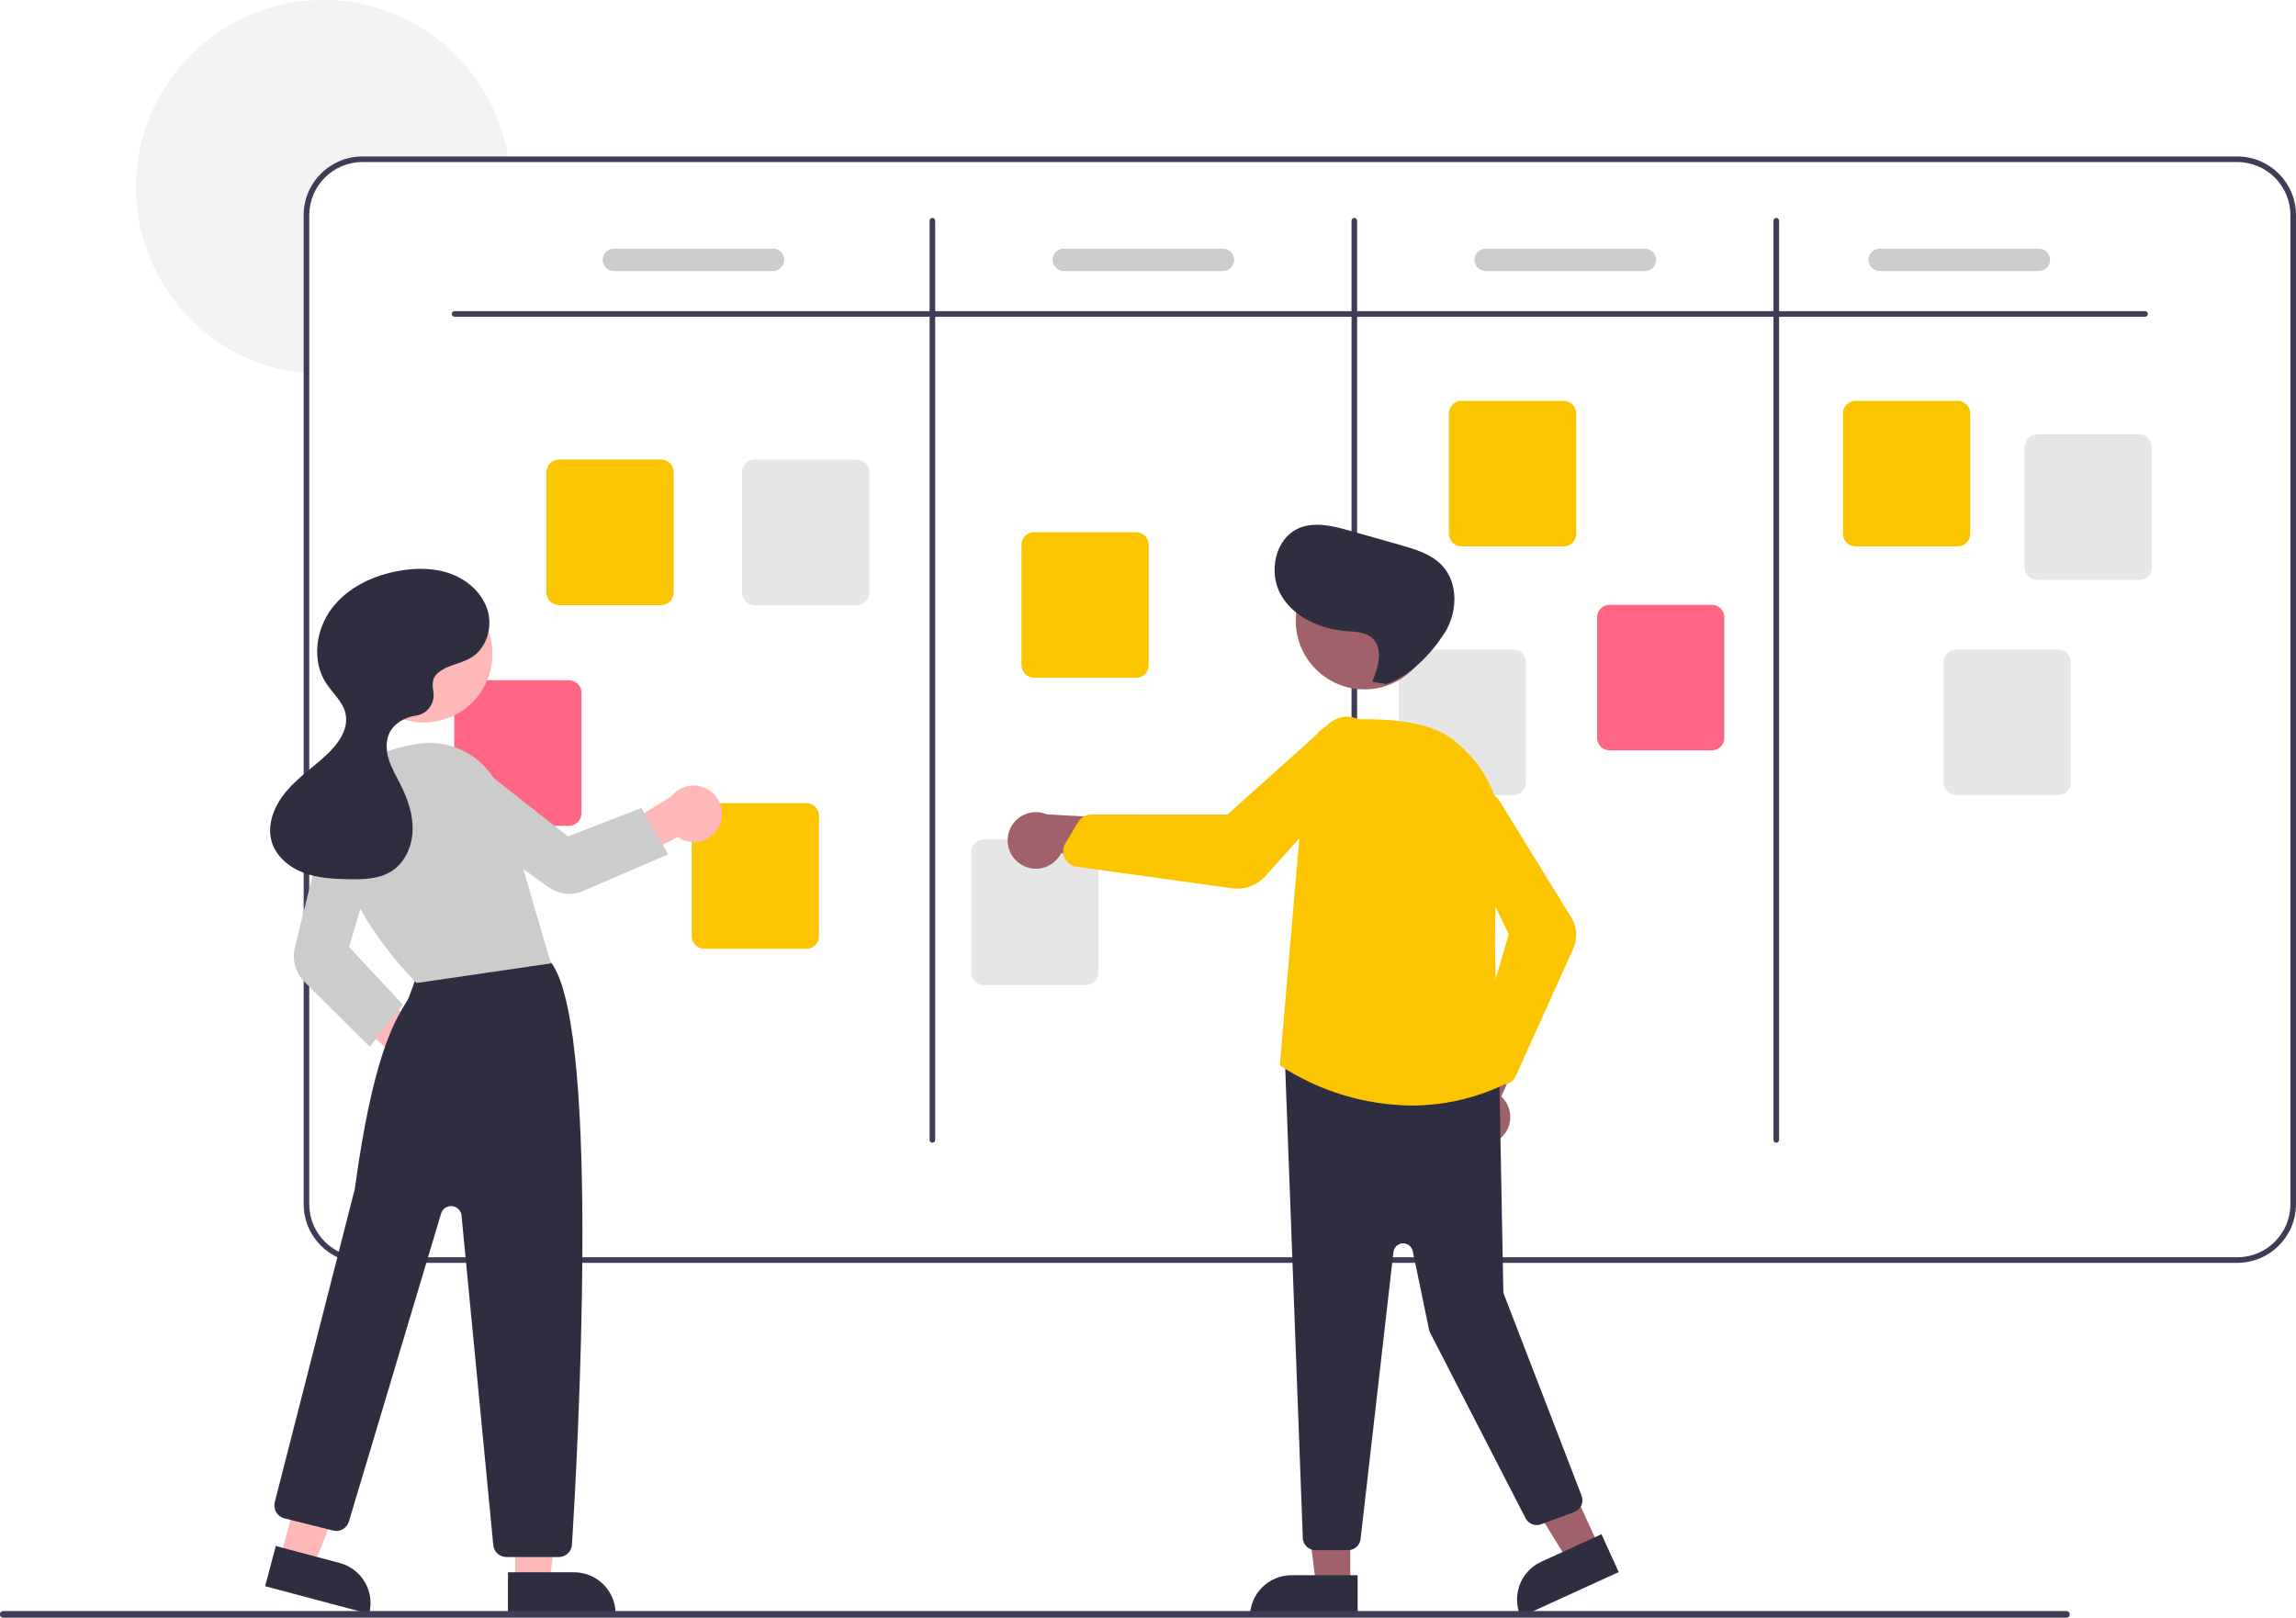
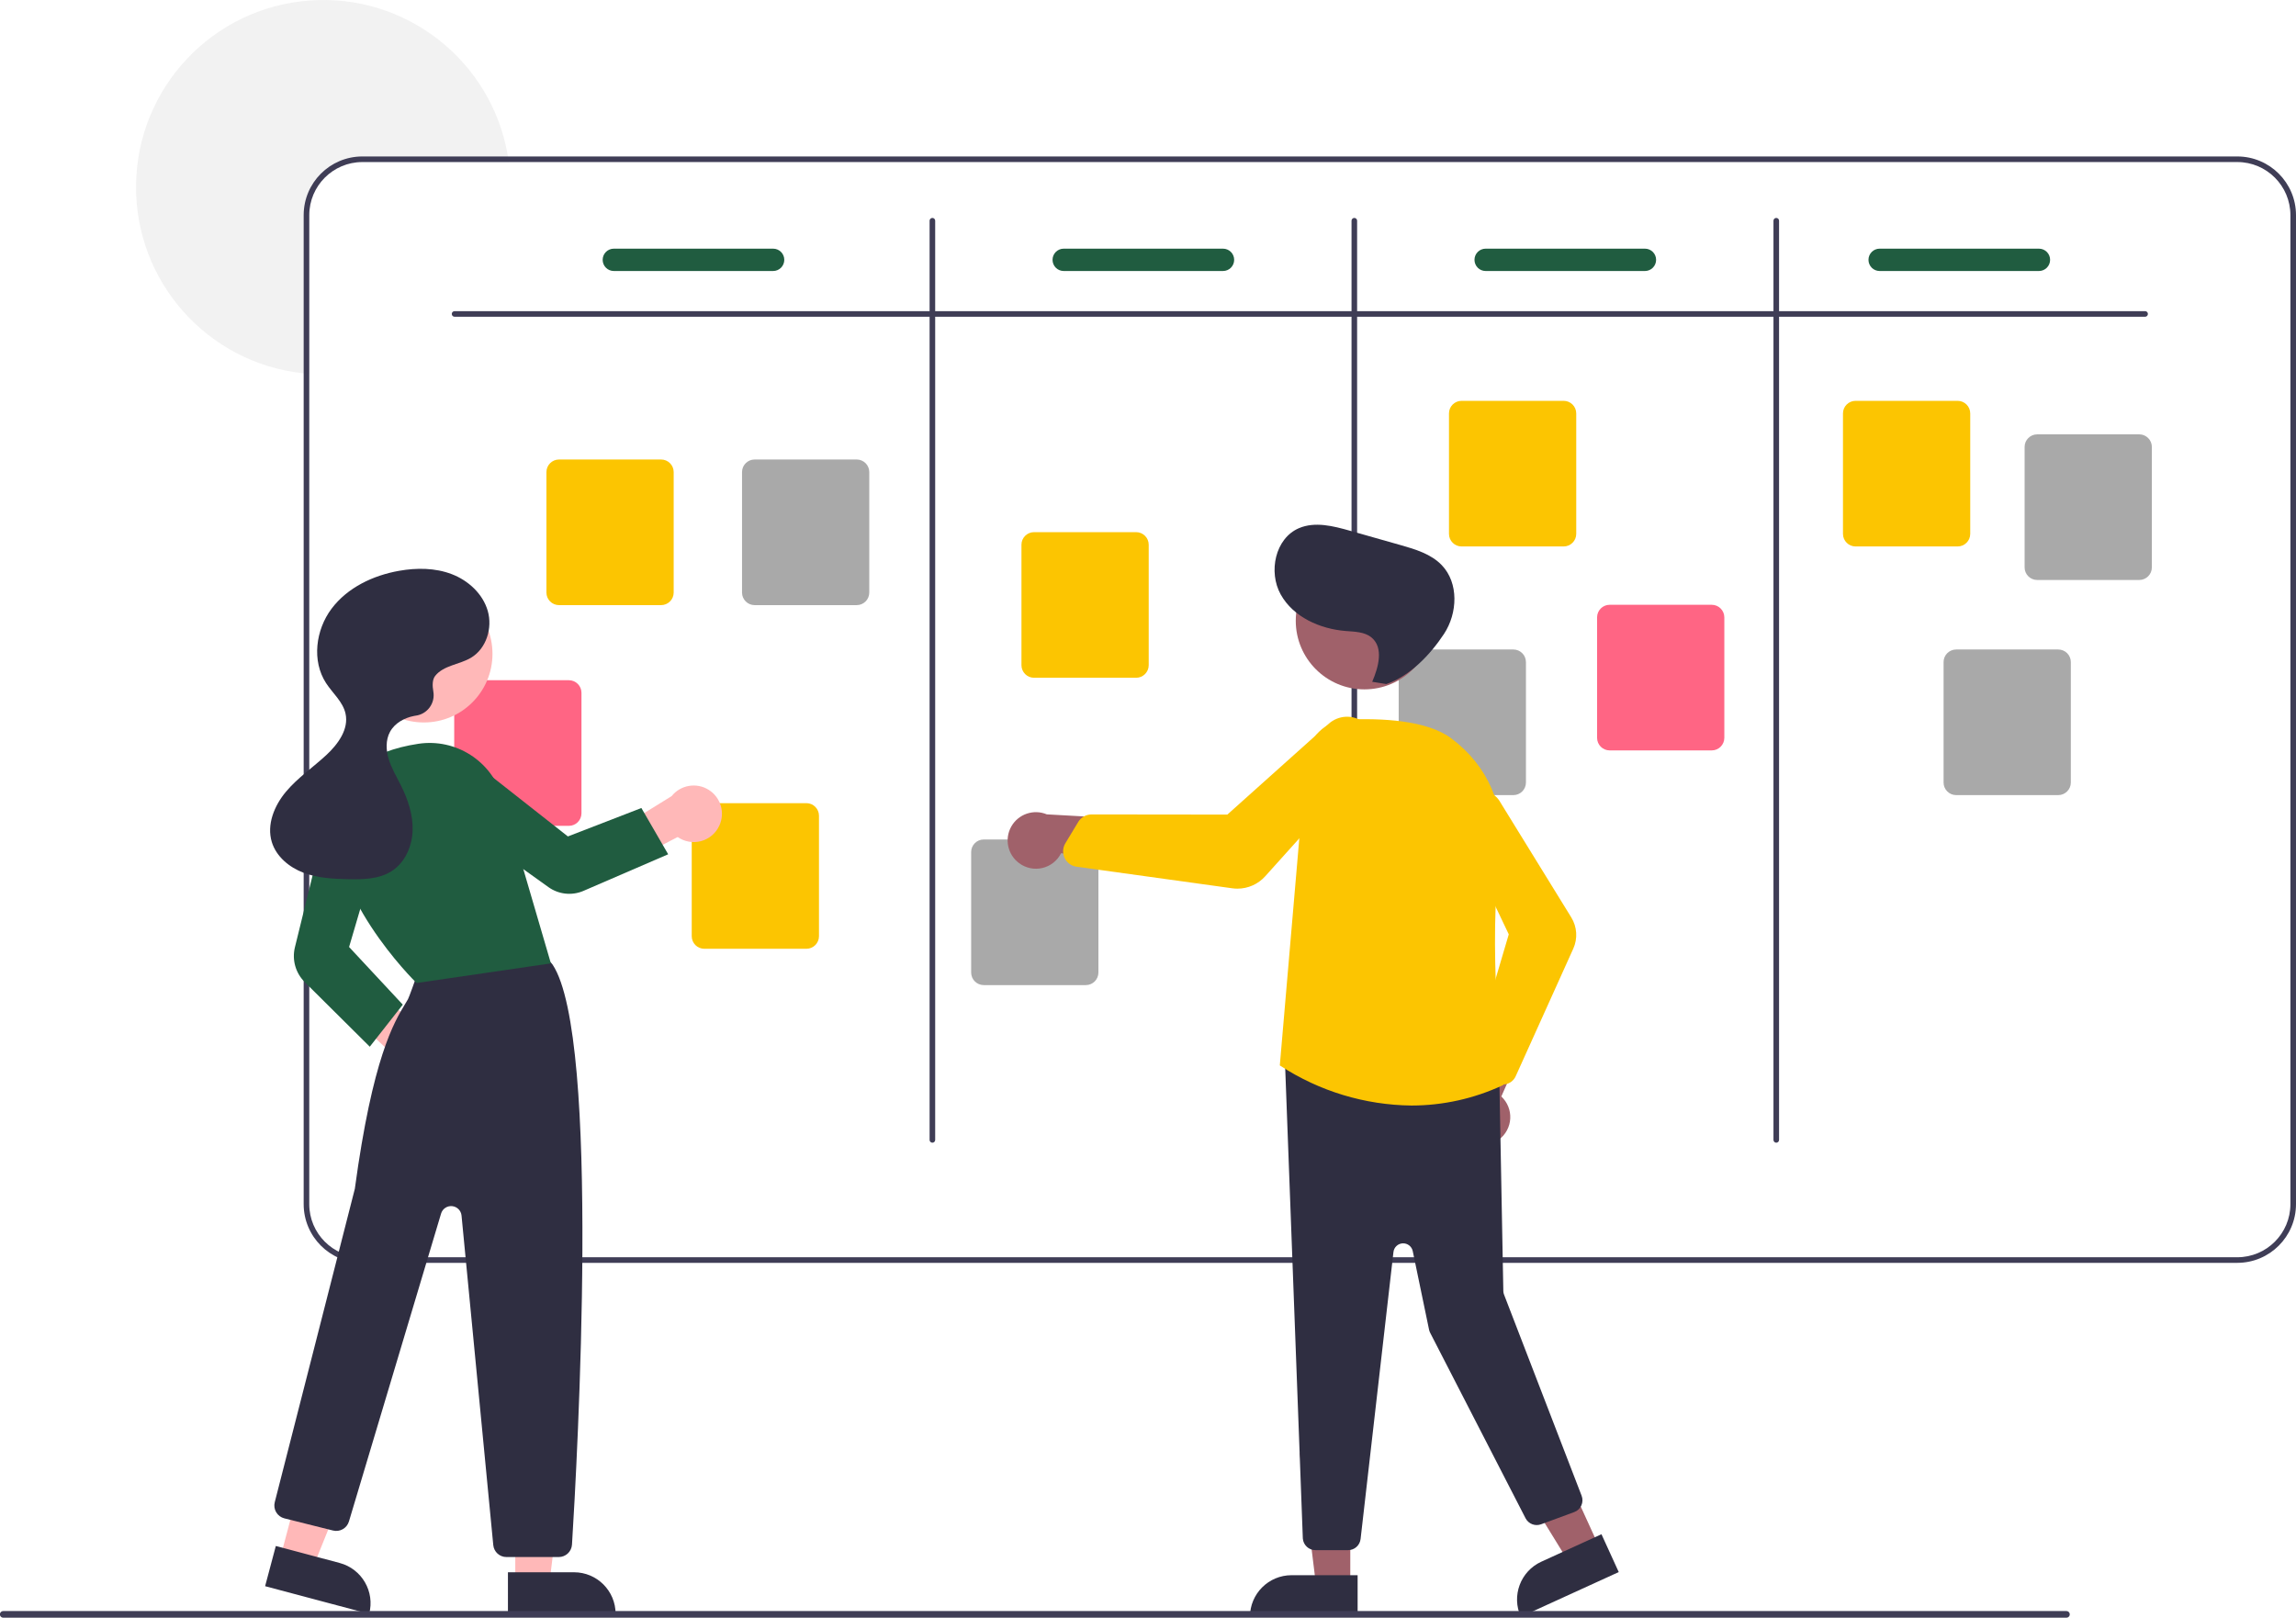
<svg xmlns="http://www.w3.org/2000/svg" data-name="Layer 1" width="821.676" height="579.01" viewBox="0 0 821.676 579.01">
  <path d="M371.238,218.495h-52.4a19.017,19.017,0,0,0-19,19v56.81c-.67-.04-1.34-.1-2-.18a66.999,66.999,0,1,1,73.1-77.63C371.048,217.155,371.148,217.825,371.238,218.495Z" transform="translate(-189.1619 -160.4952)" fill="#f2f2f2" />
  <path d="M989.838,216.495h-671a21.023,21.023,0,0,0-21,21v354a21.023,21.023,0,0,0,21,21h671a21.023,21.023,0,0,0,21-21v-354A21.023,21.023,0,0,0,989.838,216.495Zm19,375a19.017,19.017,0,0,1-19,19h-671a19.017,19.017,0,0,1-19-19v-354a19.017,19.017,0,0,1,19-19h671a19.017,19.017,0,0,1,19,19Z" transform="translate(-189.1619 -160.4952)" fill="#3f3d56" />
  <path d="M956.838,273.865h-605a1,1,0,0,1,0-2h605a1,1,0,0,1,0,2Z" transform="translate(-189.1619 -160.4952)" fill="#3f3d56" />
  <path d="M522.838,569.495a1,1,0,0,1-1-1v-329a1,1,0,1,1,2,0v329A1,1,0,0,1,522.838,569.495Z" transform="translate(-189.1619 -160.4952)" fill="#3f3d56" />
  <path d="M673.838,569.495a1,1,0,0,1-1-1v-329a1,1,0,1,1,2,0v329A1,1,0,0,1,673.838,569.495Z" transform="translate(-189.1619 -160.4952)" fill="#3f3d56" />
  <path d="M824.838,569.495a1,1,0,0,1-1-1v-329a1,1,0,1,1,2,0v329A1,1,0,0,1,824.838,569.495Z" transform="translate(-189.1619 -160.4952)" fill="#3f3d56" />
  <path d="M425.754,377.083h-36.54a4.505,4.505,0,0,1-4.5-4.5V329.463a4.505,4.505,0,0,1,4.5-4.5h36.54a4.505,4.505,0,0,1,4.5,4.5v43.12A4.505,4.505,0,0,1,425.754,377.083Z" transform="translate(-189.1619 -160.4952)" fill="#fcc501" />
  <path d="M477.754,500.083h-36.54a4.505,4.505,0,0,1-4.5-4.5V452.463a4.505,4.505,0,0,1,4.5-4.5h36.54a4.505,4.505,0,0,1,4.5,4.5v43.12A4.505,4.505,0,0,1,477.754,500.083Z" transform="translate(-189.1619 -160.4952)" fill="#fcc501" />
  <path d="M595.754,403.083h-36.54a4.505,4.505,0,0,1-4.5-4.5V355.463a4.505,4.505,0,0,1,4.5-4.5h36.54a4.505,4.505,0,0,1,4.5,4.5v43.12A4.505,4.505,0,0,1,595.754,403.083Z" transform="translate(-189.1619 -160.4952)" fill="#fcc501" />
  <path d="M748.754,356.083h-36.54a4.505,4.505,0,0,1-4.5-4.5V308.463a4.505,4.505,0,0,1,4.5-4.5h36.54a4.505,4.505,0,0,1,4.5,4.5v43.12A4.505,4.505,0,0,1,748.754,356.083Z" transform="translate(-189.1619 -160.4952)" fill="#fcc501" />
  <path d="M889.754,356.083h-36.54a4.505,4.505,0,0,1-4.5-4.5V308.463a4.505,4.505,0,0,1,4.5-4.5h36.54a4.505,4.505,0,0,1,4.5,4.5v43.12A4.505,4.505,0,0,1,889.754,356.083Z" transform="translate(-189.1619 -160.4952)" fill="#fcc501" />
-   <path d="M954.754,368.083h-36.54a4.505,4.505,0,0,1-4.5-4.5V320.463a4.505,4.505,0,0,1,4.5-4.5h36.54a4.505,4.505,0,0,1,4.5,4.5v43.12A4.505,4.505,0,0,1,954.754,368.083Z" transform="translate(-189.1619 -160.4952)" fill="#e6e6e6" />
-   <path d="M925.754,445.083h-36.54a4.505,4.505,0,0,1-4.5-4.5V397.463a4.505,4.505,0,0,1,4.5-4.5h36.54a4.505,4.505,0,0,1,4.5,4.5v43.12A4.505,4.505,0,0,1,925.754,445.083Z" transform="translate(-189.1619 -160.4952)" fill="#e6e6e6" />
+   <path d="M954.754,368.083h-36.54a4.505,4.505,0,0,1-4.5-4.5V320.463a4.505,4.505,0,0,1,4.5-4.5h36.54a4.505,4.505,0,0,1,4.5,4.5v43.12A4.505,4.505,0,0,1,954.754,368.083Z" transform="translate(-189.1619 -160.4952)" fill="#a9a9a9" />
+   <path d="M925.754,445.083h-36.54a4.505,4.505,0,0,1-4.5-4.5V397.463a4.505,4.505,0,0,1,4.5-4.5h36.54a4.505,4.505,0,0,1,4.5,4.5v43.12A4.505,4.505,0,0,1,925.754,445.083Z" transform="translate(-189.1619 -160.4952)" fill="#a9a9a9" />
  <path d="M801.754,429.083h-36.54a4.505,4.505,0,0,1-4.5-4.5V381.463a4.505,4.505,0,0,1,4.5-4.5h36.54a4.505,4.505,0,0,1,4.5,4.5v43.12A4.505,4.505,0,0,1,801.754,429.083Z" transform="translate(-189.1619 -160.4952)" fill="#ff6584" />
-   <path d="M730.754,445.083h-36.54a4.505,4.505,0,0,1-4.5-4.5V397.463a4.505,4.505,0,0,1,4.5-4.5h36.54a4.505,4.505,0,0,1,4.5,4.5v43.12A4.505,4.505,0,0,1,730.754,445.083Z" transform="translate(-189.1619 -160.4952)" fill="#e6e6e6" />
-   <path d="M577.754,513.083h-36.54a4.505,4.505,0,0,1-4.5-4.5V465.463a4.505,4.505,0,0,1,4.5-4.5h36.54a4.505,4.505,0,0,1,4.5,4.5v43.12A4.505,4.505,0,0,1,577.754,513.083Z" transform="translate(-189.1619 -160.4952)" fill="#e6e6e6" />
+   <path d="M730.754,445.083h-36.54a4.505,4.505,0,0,1-4.5-4.5V397.463a4.505,4.505,0,0,1,4.5-4.5h36.54a4.505,4.505,0,0,1,4.5,4.5v43.12A4.505,4.505,0,0,1,730.754,445.083Z" transform="translate(-189.1619 -160.4952)" fill="#a9a9a9" />
+   <path d="M577.754,513.083h-36.54a4.505,4.505,0,0,1-4.5-4.5V465.463a4.505,4.505,0,0,1,4.5-4.5h36.54a4.505,4.505,0,0,1,4.5,4.5v43.12A4.505,4.505,0,0,1,577.754,513.083Z" transform="translate(-189.1619 -160.4952)" fill="#a9a9a9" />
  <path d="M392.754,456.083h-36.54a4.505,4.505,0,0,1-4.5-4.5V408.463a4.505,4.505,0,0,1,4.5-4.5h36.54a4.505,4.505,0,0,1,4.5,4.5v43.12A4.505,4.505,0,0,1,392.754,456.083Z" transform="translate(-189.1619 -160.4952)" fill="#ff6584" />
-   <path d="M495.754,377.083h-36.54a4.505,4.505,0,0,1-4.5-4.5V329.463a4.505,4.505,0,0,1,4.5-4.5h36.54a4.505,4.505,0,0,1,4.5,4.5v43.12A4.505,4.505,0,0,1,495.754,377.083Z" transform="translate(-189.1619 -160.4952)" fill="#e6e6e6" />
-   <path d="M465.838,257.495h-57a4,4,0,0,1,0-8h57a4,4,0,0,1,0,8Z" transform="translate(-189.1619 -160.4952)" fill="#ccc" />
-   <path d="M626.838,257.495h-57a4,4,0,0,1,0-8h57a4,4,0,0,1,0,8Z" transform="translate(-189.1619 -160.4952)" fill="#ccc" />
-   <path d="M777.838,257.495h-57a4,4,0,0,1,0-8h57a4,4,0,0,1,0,8Z" transform="translate(-189.1619 -160.4952)" fill="#ccc" />
-   <path d="M918.838,257.495h-57a4,4,0,0,1,0-8h57a4,4,0,0,1,0,8Z" transform="translate(-189.1619 -160.4952)" fill="#ccc" />
+   <path d="M495.754,377.083h-36.54a4.505,4.505,0,0,1-4.5-4.5V329.463a4.505,4.505,0,0,1,4.5-4.5h36.54a4.505,4.505,0,0,1,4.5,4.5v43.12A4.505,4.505,0,0,1,495.754,377.083Z" transform="translate(-189.1619 -160.4952)" fill="#a9a9a9" />
+   <path d="M465.838,257.495h-57a4,4,0,0,1,0-8h57a4,4,0,0,1,0,8Z" transform="translate(-189.1619 -160.4952)" fill="#205C40" />
+   <path d="M626.838,257.495h-57a4,4,0,0,1,0-8h57a4,4,0,0,1,0,8Z" transform="translate(-189.1619 -160.4952)" fill="#205C40" />
+   <path d="M777.838,257.495h-57a4,4,0,0,1,0-8h57a4,4,0,0,1,0,8Z" transform="translate(-189.1619 -160.4952)" fill="#205C40" />
+   <path d="M918.838,257.495h-57a4,4,0,0,1,0-8h57a4,4,0,0,1,0,8Z" transform="translate(-189.1619 -160.4952)" fill="#205C40" />
  <path d="M338.171,550.387A10.056,10.056,0,0,1,329.471,537.656L303.838,513.795l13.553-3.438,25.206,20.444a10.11,10.11,0,0,1-4.426,19.586Z" transform="translate(-189.1619 -160.4952)" fill="#ffb8b8" />
  <polygon points="184.404 566.253 196.664 566.253 202.496 518.965 184.402 518.965 184.404 566.253" fill="#ffb8b8" />
  <path d="M370.939,723.245h38.531a0,0,0,0,1,0,0v14.887a0,0,0,0,1,0,0H385.826a14.887,14.887,0,0,1-14.887-14.887v0A0,0,0,0,1,370.939,723.245Z" transform="translate(591.28 1300.863) rotate(179.9974)" fill="#2f2e41" />
  <polygon points="100.345 557.401 112.193 560.555 129.994 516.359 112.509 511.705 100.345 557.401" fill="#ffb8b8" />
  <path d="M285.307,718.541h38.531a0,0,0,0,1,0,0v14.887a0,0,0,0,1,0,0H300.194a14.887,14.887,0,0,1-14.887-14.887v0A0,0,0,0,1,285.307,718.541Z" transform="matrix(-0.96635, -0.25722, 0.25722, -0.96635, 222.9961, 1345.388)" fill="#2f2e41" />
  <path d="M389.123,717.795H370.416a4.73,4.73,0,0,1-4.726-4.293L354.333,595.57a3.748,3.748,0,0,0-7.321-.715L314.039,705.055a4.742,4.742,0,0,1-5.7,3.246l-17.403-4.352a4.747,4.747,0,0,1-3.447-5.787c.284-1.11,28.411-111.028,28.656-112.158,6.373-46.968,13.997-59.554,18.093-66.314.339-.56.651-1.074.931-1.561.351-.608,2.512-6.645,3.884-10.564a4.79,4.79,0,0,1,2.435-2.978c17.211-8.802,37.347-2.709,43.109-.632a4.682,4.682,0,0,1,2.338,1.815c17.285,26.071,8.802,177.491,6.926,207.581A4.751,4.751,0,0,1,389.123,717.795Z" transform="translate(-189.1619 -160.4952)" fill="#2f2e41" />
  <circle cx="151.684" cy="234.024" r="24.561" fill="#ffb8b8" />
-   <path d="M338.244,512.333l-.177-.171c-.331-.32-33.056-32.38-28.821-62.024,1.811-12.68,12.07-20.781,29.668-23.431a27.135,27.135,0,0,1,30,19.121l17.4,59.484Z" transform="translate(-189.1619 -160.4952)" fill="#ccc" />
-   <path d="M321.495,535.136l-23.318-23.171a13.137,13.137,0,0,1-3.48-12.392l11.289-45.919A10.354,10.354,0,0,1,319.165,446.254a10.411,10.411,0,0,1,6.809,12.794L314.09,499.444l19.218,20.637Z" transform="translate(-189.1619 -160.4952)" fill="#ccc" />
+   <path d="M338.244,512.333l-.177-.171c-.331-.32-33.056-32.38-28.821-62.024,1.811-12.68,12.07-20.781,29.668-23.431a27.135,27.135,0,0,1,30,19.121l17.4,59.484Z" transform="translate(-189.1619 -160.4952)" fill="#205C40" />
+   <path d="M321.495,535.136l-23.318-23.171a13.137,13.137,0,0,1-3.48-12.392l11.289-45.919A10.354,10.354,0,0,1,319.165,446.254a10.411,10.411,0,0,1,6.809,12.794L314.09,499.444l19.218,20.637Z" transform="translate(-189.1619 -160.4952)" fill="#205C40" />
  <path d="M446.566,456.058a10.056,10.056,0,0,1-14.884,4.029L400.553,476.221l1.376-13.706,27.597-17.079a10.11,10.11,0,0,1,17.04,10.621Z" transform="translate(-189.1619 -160.4952)" fill="#ffb8b8" />
-   <path d="M428.283,466.26l-30.346,13.114a12.809,12.809,0,0,1-12.477-1.338l-38.589-27.649A10.355,10.355,0,0,1,344.897,435.4a10.41,10.41,0,0,1,14.409-1.568l33.088,26.042,26.3-10.175Z" transform="translate(-189.1619 -160.4952)" fill="#ccc" />
+   <path d="M428.283,466.26l-30.346,13.114a12.809,12.809,0,0,1-12.477-1.338l-38.589-27.649A10.355,10.355,0,0,1,344.897,435.4a10.41,10.41,0,0,1,14.409-1.568l33.088,26.042,26.3-10.175Z" transform="translate(-189.1619 -160.4952)" fill="#205C40" />
  <path d="M344.918,402.39c3.03-3.796,8.691-4.001,12.853-6.505,5.452-3.28,7.706-10.611,5.949-16.726s-6.938-10.881-12.878-13.16-12.549-2.307-18.816-1.206c-9.33,1.64-18.516,5.995-24.207,13.569s-7.139,18.666-1.981,26.612c2.37,3.652,6.029,6.667,6.975,10.917,1.242,5.58-2.671,10.961-6.864,14.846-4.777,4.426-10.257,8.133-14.442,13.123s-6.976,11.806-5.066,18.032c1.6,5.216,6.256,9.059,11.361,10.984s10.666,2.203,16.121,2.309c5.297.104,10.924-.025,15.386-2.881,4.777-3.058,7.328-8.858,7.516-14.527s-1.706-11.223-4.245-16.294c-1.513-3.023-3.273-5.953-4.278-9.18s-1.18-6.89.431-9.863c1.693-3.125,5.117-5.009,8.604-5.694.181-.036.373-.067.573-.096a7.398,7.398,0,0,0,6.333-8.628C343.847,405.808,343.881,403.689,344.918,402.39Z" transform="translate(-189.1619 -160.4952)" fill="#2f2e41" />
  <polygon points="483.229 567.3 470.969 567.3 465.137 520.012 483.231 520.013 483.229 567.3" fill="#a0616a" />
  <path d="M462.212,563.797h23.644a0,0,0,0,1,0,0v14.887a0,0,0,0,1,0,0H447.325a0,0,0,0,1,0,0v0A14.887,14.887,0,0,1,462.212,563.797Z" fill="#2f2e41" />
  <polygon points="572.184 553.413 561.033 558.506 536.079 517.917 552.538 510.399 572.184 553.413" fill="#a0616a" />
  <path d="M743.47,716.962h23.644a0,0,0,0,1,0,0v14.887a0,0,0,0,1,0,0H728.583a0,0,0,0,1,0,0v0A14.887,14.887,0,0,1,743.47,716.962Z" transform="translate(-422.5278 215.6884) rotate(-24.54855)" fill="#2f2e41" />
  <path d="M725.643,568.352a10.056,10.056,0,0,0,.801-15.399l14.412-32.7-18.309,3.103-10.879,30.577a10.11,10.11,0,0,0,13.975,14.419Z" transform="translate(-189.1619 -160.4952)" fill="#a0616a" />
  <path d="M671.609,715.327H659.897a4.517,4.517,0,0,1-4.488-4.174l-6.387-170.559a4.5,4.5,0,0,1,4.925-4.805l67.735,7.193a4.501,4.501,0,0,1,4.062,4.394l1.419,75.235a3.492,3.492,0,0,0,.234,1.193l27.785,72.053a4.499,4.499,0,0,1-2.643,5.841l-11.868,4.373a4.501,4.501,0,0,1-5.557-2.164l-34.133-66.369a4.475,4.475,0,0,1-.404-1.143l-5.831-28.094a3.5,3.5,0,0,0-6.904.312L676.08,711.338A4.499,4.499,0,0,1,671.609,715.327Z" transform="translate(-189.1619 -160.4952)" fill="#2f2e41" />
  <circle cx="488.279" cy="222.178" r="24.561" fill="#a0616a" />
  <path d="M694.285,556.19a87.664,87.664,0,0,1-46.873-14.198l-.239-.165.025-.29,9.395-109.416a15.421,15.421,0,0,1,14.599-14.062c12.176-.56,28.531.146,37.286,6.667,13.231,9.854,19.608,24.694,17.496,40.712-4.38,33.219.582,78.029,1.162,83.029l.042.36-.33.151A77.266,77.266,0,0,1,694.285,556.19Z" transform="translate(-189.1619 -160.4952)" fill="#fcc501" />
  <path d="M727.022,548.653a5.007,5.007,0,0,1-3.681-1.622l-5.373-5.861a5.026,5.026,0,0,1-1.109-4.795l12.251-41.464-18.64-39.144a8.832,8.832,0,0,1-.604-5.879,8.809,8.809,0,0,1,16.313-2.084l25.295,41.042a11.951,11.951,0,0,1,.72,11.198l-20.61,45.665a4.988,4.988,0,0,1-3.766,2.88A5.054,5.054,0,0,1,727.022,548.653Z" transform="translate(-189.1619 -160.4952)" fill="#fcc501" />
  <path d="M553.9,469.448a10.056,10.056,0,0,0,14.999-3.578l35.438,4.596L596.192,453.778l-32.404-1.806a10.11,10.11,0,0,0-9.888,17.476Z" transform="translate(-189.1619 -160.4952)" fill="#a0616a" />
  <path d="M632.011,478.562a13.425,13.425,0,0,1-1.845-.127l-55.751-7.732a5.541,5.541,0,0,1-4.251-3.111,5.657,5.657,0,0,1-.318-.829h-0a5.564,5.564,0,0,1,.575-4.432l4.614-7.649a5.584,5.584,0,0,1,4.756-2.686h.008l48.596.056,36.294-32.517a9.868,9.868,0,0,1,6.107-2.5,9.835,9.835,0,0,1,7.373,16.815L641.953,474.128A13.364,13.364,0,0,1,632.011,478.562Z" transform="translate(-189.1619 -160.4952)" fill="#fcc501" />
  <path d="M680.234,404.523c2.244-5.195,4.144-12.113-.161-15.785-2.497-2.13-6.094-2.135-9.365-2.4-9.217-.747-18.706-4.988-23.211-13.064s-1.989-20.084,6.51-23.728c5.729-2.456,12.297-.783,18.294.918l18.006,5.106c5.35,1.517,10.967,3.19,14.819,7.201,6.143,6.397,5.684,17.212.805,24.618s-12.226,15.131-20.638,17.943Z" transform="translate(-189.1619 -160.4952)" fill="#2f2e41" />
  <path d="M928.647,739.505h-738.294a1.191,1.191,0,1,1,0-2.381h738.294a1.191,1.191,0,1,1,0,2.381Z" transform="translate(-189.1619 -160.4952)" fill="#3f3d56" />
</svg>
